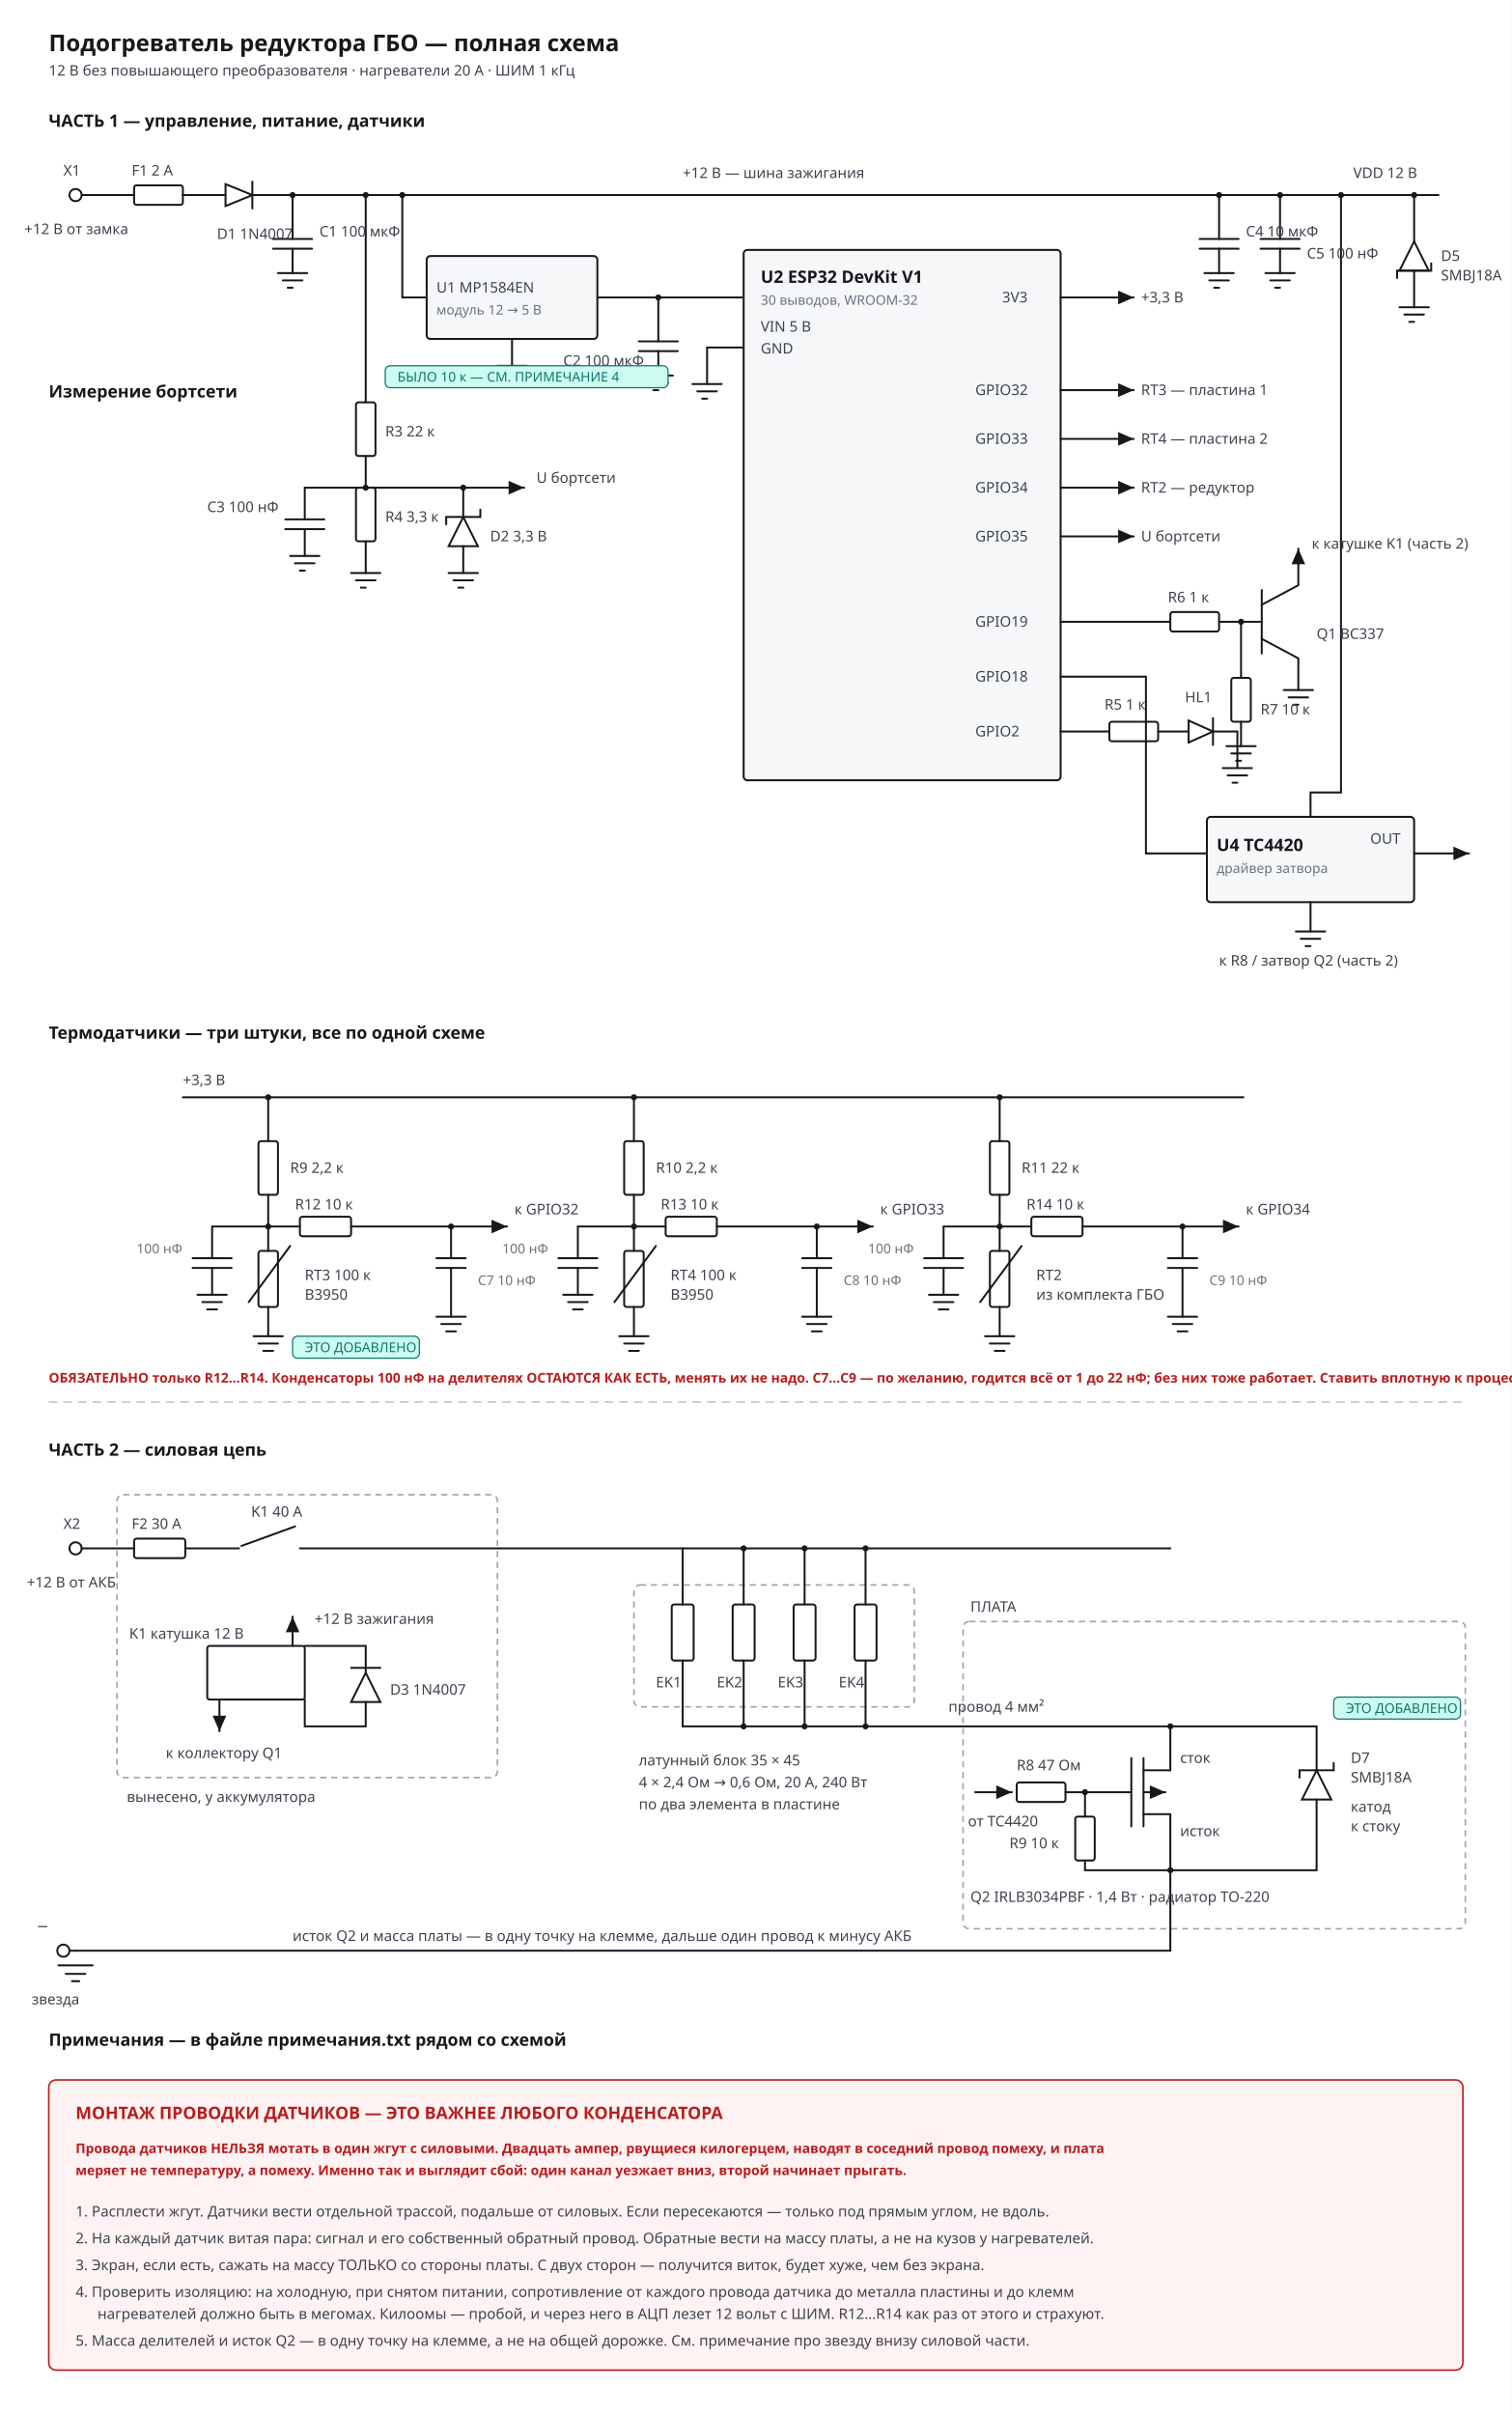
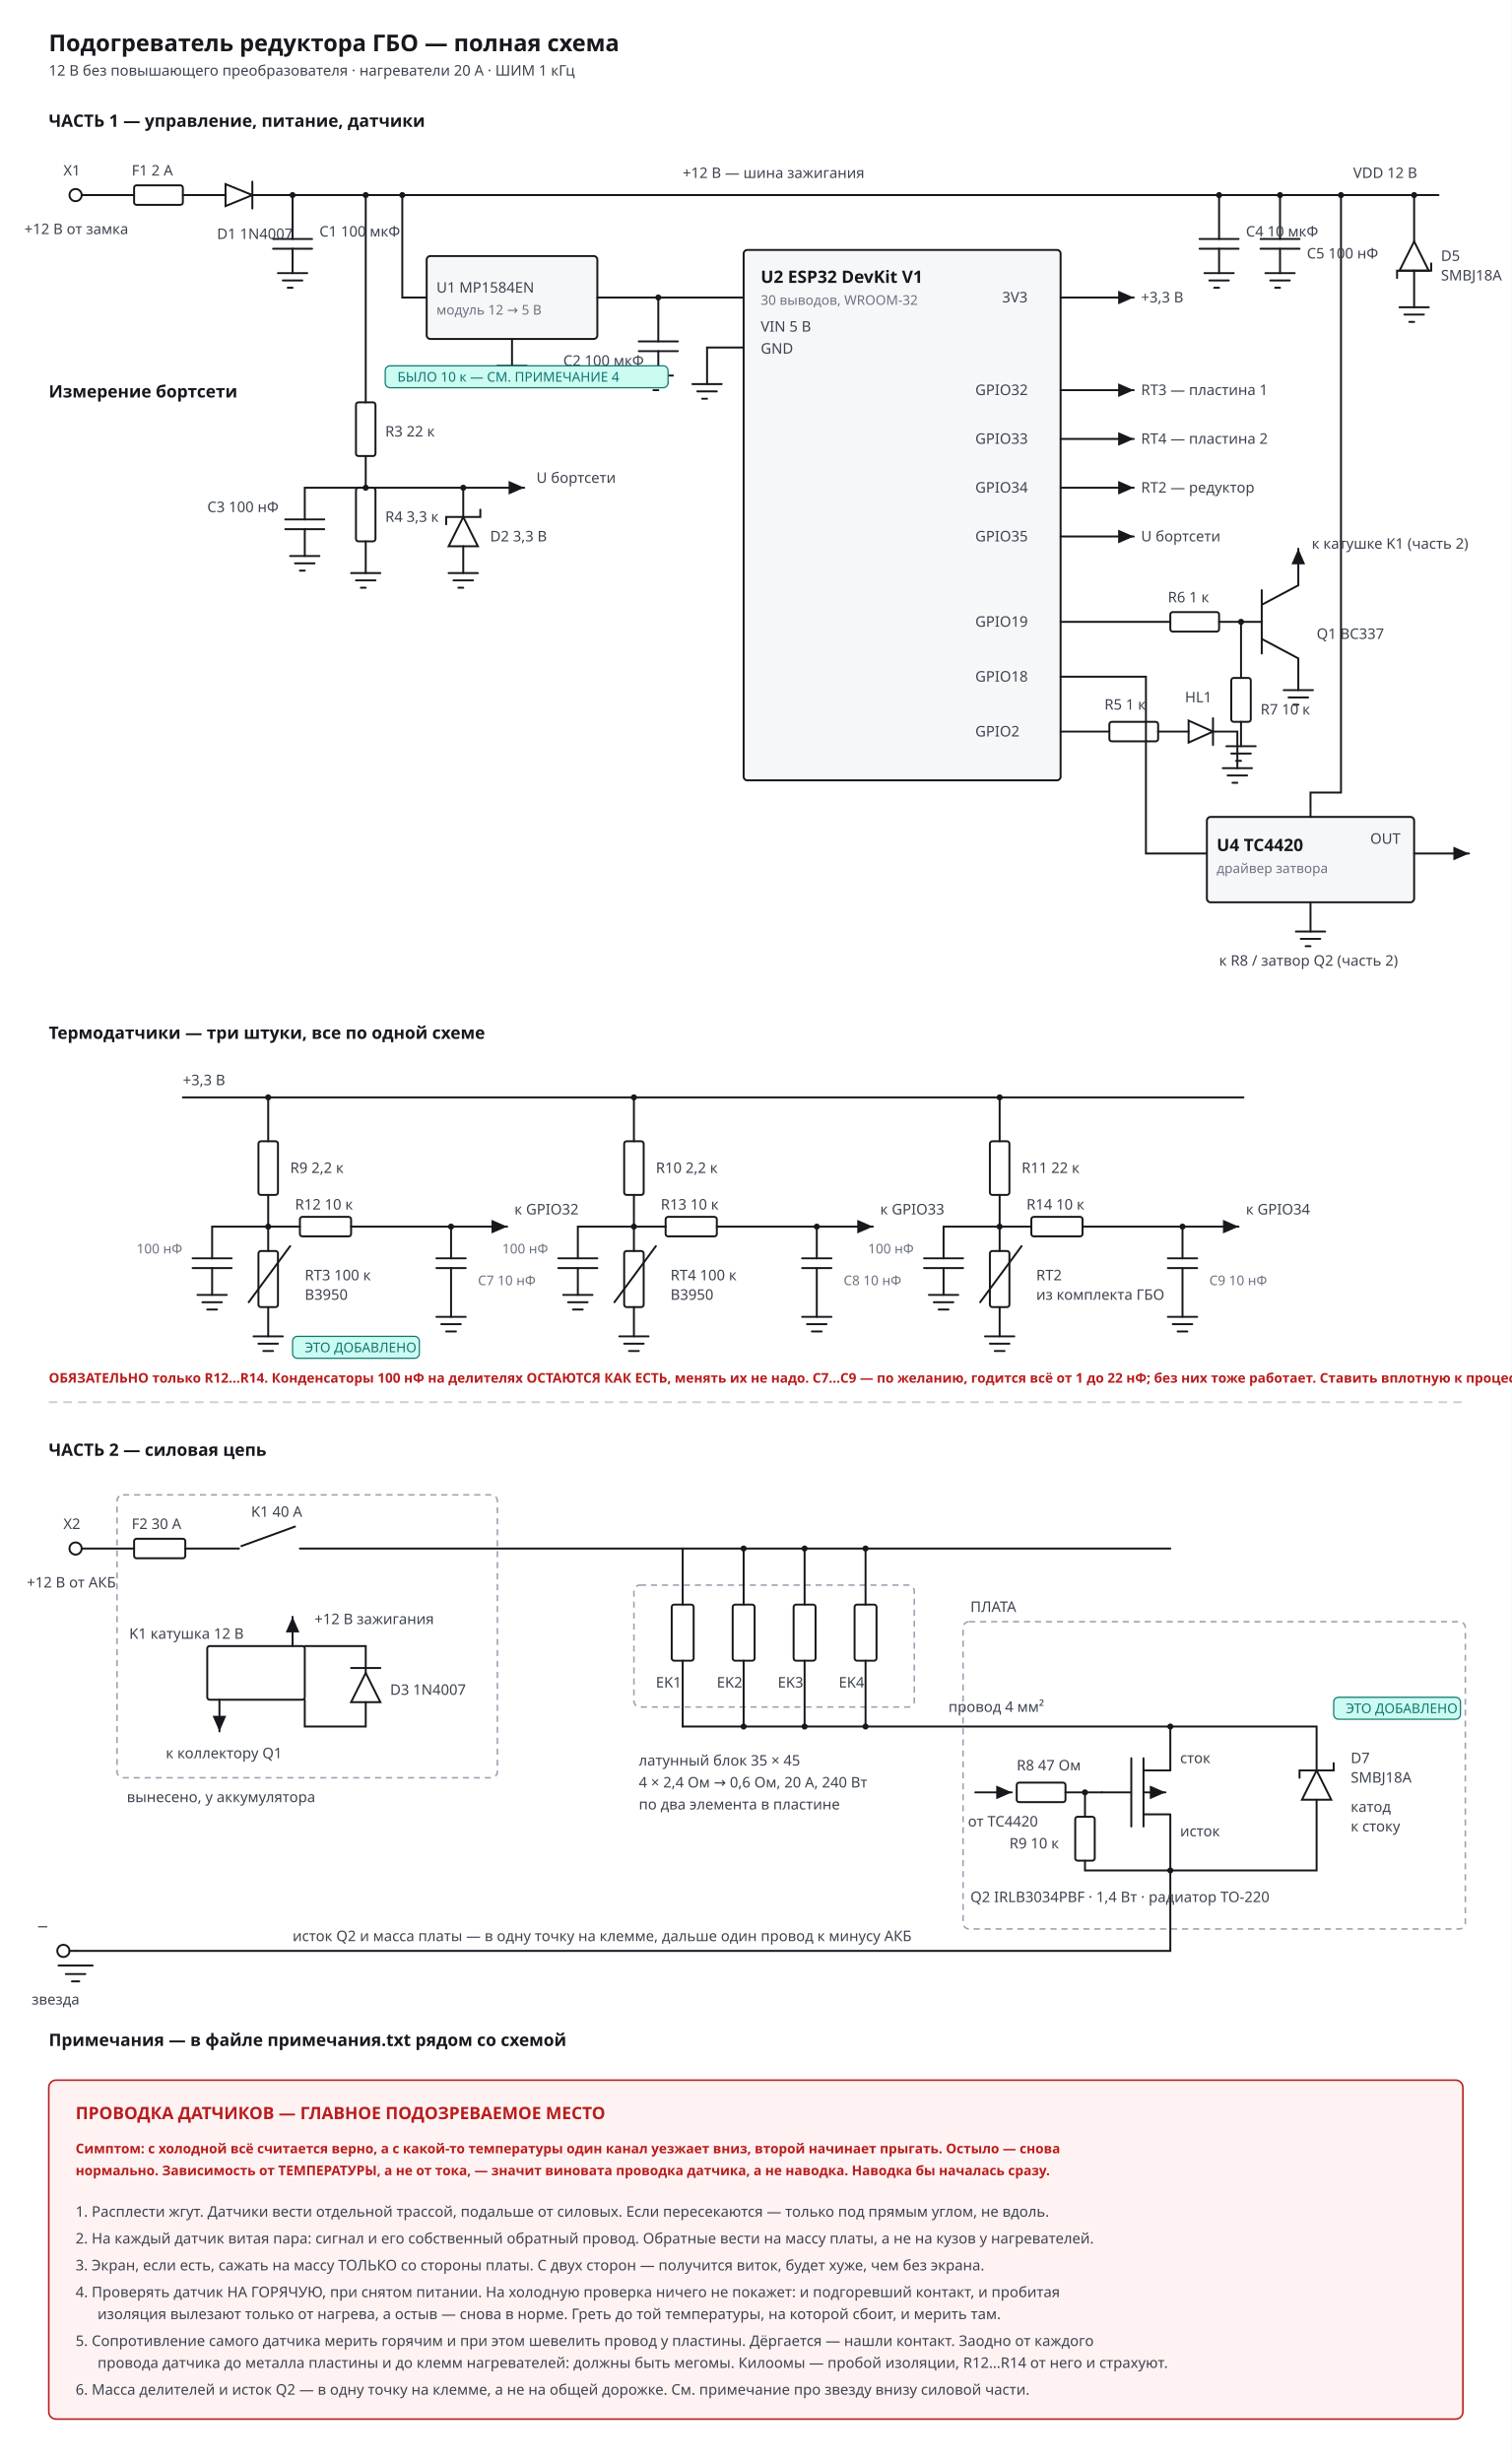
- <svg xmlns="http://www.w3.org/2000/svg" width="1240" height="1980" viewBox="0 0 1240 1980">
+ <svg xmlns="http://www.w3.org/2000/svg" width="1240" height="2020" viewBox="0 0 1240 2020">
  <style>
  .wire { stroke:#16181d; stroke-width:1.6; fill:none; stroke-linecap:round; }
  .dot  { fill:#16181d; }
  .box  { stroke:#9aa3b2; stroke-width:1.3; fill:none; stroke-dasharray:5 4; }
  .ic   { stroke:#16181d; stroke-width:1.6; fill:#f6f7f9; }
  .h    { font:600 19px system-ui,"Segoe UI",sans-serif; fill:#16181d; }
  .h2   { font:600 14px system-ui,"Segoe UI",sans-serif; fill:#16181d; }
  .s    { font:12px system-ui,"Segoe UI",sans-serif; fill:#3d434e; }
  .ss   { font:11px system-ui,"Segoe UI",sans-serif; fill:#6b7280; }
  .n    { font:500 11px system-ui,"Segoe UI",sans-serif; fill:#0f766e; }
  .nbox { fill:#ccfbf1; stroke:#0f766e; stroke-width:1; }
  .w    { font:600 11px system-ui,"Segoe UI",sans-serif; fill:#b91c1c; }
  .wh   { font:600 14px system-ui,"Segoe UI",sans-serif; fill:#b91c1c; }
  .wbox { fill:#fef2f2; stroke:#b91c1c; stroke-width:1.3; }
</style>
-   <rect width="1240" height="1980" fill="#ffffff" />
+   <rect width="1240" height="2020" fill="#ffffff" />
  <defs>
    <marker id="ar" markerWidth="9" markerHeight="9" refX="8" refY="4.5" orient="auto">
      <path d="M0,1 L8,4.5 L0,8 z" fill="#16181d" />
    </marker>
  </defs>
  <text class="h" x="40" y="42">Подогреватель редуктора ГБО — полная схема</text>
  <text class="s" x="40" y="62">12 В без повышающего преобразователя · нагреватели 20 А · ШИМ 1 кГц</text>
  <text class="h2" x="40" y="104">ЧАСТЬ 1 — управление, питание, датчики</text>
  <g class="wire">
    <circle cx="62" cy="160" r="5" />
    <path d="M67 160 H110" />
    <rect x="110" y="152" width="40" height="16" rx="2" />
    <path d="M150 160 H185" />
    <path d="M185 151 V169 L207 160 z" />
    <path d="M207 149 V171" />
    <path d="M207 160 H1180" />
    <path d="M240 160 V196" />
    <path d="M224 196 H256 M224 204 H256" />
    <path d="M240 204 V224" />
    <path d="M228 224 H252 M232 230 H248 M236 236 H240" />
    <path d="M1000 160 V196" />
    <path d="M984 196 H1016 M984 204 H1016" />
    <path d="M1000 204 V224" />
    <path d="M988 224 H1012 M992 230 H1008 M996 236 H1000" />
    <path d="M1050 160 V196" />
    <path d="M1034 196 H1066 M1034 204 H1066" />
    <path d="M1050 204 V224" />
    <path d="M1038 224 H1062 M1042 230 H1058 M1046 236 H1050" />
    <path d="M1160 160 V198" />
    <path d="M1148 222 H1172 L1160 198 z" />
    <path d="M1146 228 L1146 222 L1174 222 L1174 216" />
    <path d="M1160 222 V252" />
    <path d="M1148 252 H1172 M1152 258 H1168 M1156 264 H1160" />
    <path d="M330 160 V244 H350" />
    <rect class="ic" x="350" y="210" width="140" height="68" rx="3" />
    <path d="M490 244 H540" />
    <path d="M420 278 V300" />
    <path d="M408 300 H432 M412 306 H428 M416 312 H420" />
    <path d="M540 244 V280" />
    <path d="M524 280 H556 M524 288 H556" />
    <path d="M540 288 V308" />
    <path d="M528 308 H552 M532 314 H548 M536 320 H540" />
    <path d="M540 244 H610" />
    <rect class="ic" x="610" y="205" width="260" height="435" rx="3" />
    <path d="M610 285 H580 V315" />
    <path d="M568 315 H592 M572 321 H588 M576 327 H580" />
    <path d="M870 244 H930" marker-end="url(#ar)" />
    <path d="M870 320 H930" marker-end="url(#ar)" />
    <path d="M870 360 H930" marker-end="url(#ar)" />
    <path d="M870 400 H930" marker-end="url(#ar)" />
    <path d="M870 440 H930" marker-end="url(#ar)" />
    <path d="M870 510 H960" />
    <rect x="960" y="502" width="40" height="16" rx="2" />
    <path d="M1000 510 H1035" />
    <path d="M1035 484 V536" />
    <path d="M1035 496 L1065 480 V450" marker-end="url(#ar)" />
    <path d="M1035 524 L1065 540 V566" />
    <path d="M1053 566 H1077 M1057 572 H1073 M1061 578 H1065" />
    <path d="M1018 510 V556" />
    <rect x="1010" y="556" width="16" height="36" rx="2" />
    <path d="M1018 592 V612" />
    <path d="M1006 612 H1030 M1010 618 H1026 M1014 624 H1018" />
    <path d="M870 555 H940 V700 H990" />
    <rect class="ic" x="990" y="670" width="170" height="70" rx="3" />
    <path d="M1100 160 V650 H1075 V670" />
    <path d="M1075 740 V764" />
    <path d="M1063 764 H1087 M1067 770 H1083 M1071 776 H1075" />
    <path d="M1160 700 H1205" marker-end="url(#ar)" />
    <path d="M870 600 H910" />
    <rect x="910" y="592" width="40" height="16" rx="2" />
    <path d="M950 600 H975" />
    <path d="M975 591 V609 L995 600 z" />
    <path d="M995 589 V611" />
    <path d="M995 600 H1015 V630" />
    <path d="M1003 630 H1027 M1007 636 H1023 M1011 642 H1015" />
    <path d="M300 160 V330" />
    <rect x="292" y="330" width="16" height="44" rx="2" />
    <path d="M300 374 V400" />
    <rect x="292" y="400" width="16" height="44" rx="2" />
    <path d="M300 444 V470" />
    <path d="M288 470 H312 M292 476 H308 M296 482 H300" />
    <path d="M300 400 H430" marker-end="url(#ar)" />
    <path d="M300 400 H250 V426" />
    <path d="M234 426 H266 M234 434 H266" />
    <path d="M250 434 V456" />
    <path d="M238 456 H262 M242 462 H258 M246 468 H250" />
    <path d="M380 400 V424" />
    <path d="M368 448 H392 L380 424 z" />
    <path d="M366 430 L366 424 L394 424 L394 418" />
    <path d="M380 448 V470" />
    <path d="M368 470 H392 M372 476 H388 M376 482 H380" />
  </g>
  <g class="dot">
    <circle cx="240" cy="160" r="2.5" />
    <circle cx="300" cy="160" r="2.5" />
    <circle cx="330" cy="160" r="2.5" />
    <circle cx="1000" cy="160" r="2.5" />
    <circle cx="1050" cy="160" r="2.5" />
    <circle cx="1100" cy="160" r="2.5" />
    <circle cx="1160" cy="160" r="2.5" />
    <circle cx="540" cy="244" r="2.5" />
    <circle cx="300" cy="400" r="2.5" />
    <circle cx="380" cy="400" r="2.5" />
    <circle cx="1018" cy="510" r="2.5" />
  </g>
  <text class="s" x="52" y="144">X1</text>
  <text class="s" x="20" y="192">+12 В от замка</text>
  <text class="s" x="108" y="144">F1  2 А</text>
  <text class="s" x="178" y="196">D1 1N4007</text>
  <text class="s" x="262" y="194">C1 100 мкФ</text>
  <text class="s" x="560" y="146">+12 В — шина зажигания</text>
  <text class="s" x="1022" y="194">C4 10 мкФ</text>
  <text class="s" x="1072" y="212">C5 100 нФ</text>
  <text class="s" x="1182" y="214">D5</text>
  <text class="s" x="1182" y="230">SMBJ18A</text>
  <text class="s" x="358" y="240">U1  MP1584EN</text>
  <text class="ss" x="358" y="258">модуль 12 → 5 В</text>
  <text class="s" x="462" y="300">C2 100 мкФ</text>
  <text class="h2" x="624" y="232">U2   ESP32 DevKit V1</text>
  <text class="ss" x="624" y="250">30 выводов, WROOM-32</text>
  <text class="s" x="624" y="272">VIN 5 В</text>
  <text class="s" x="624" y="290">GND</text>
  <text class="s" x="822" y="248">3V3</text>
  <text class="s" x="800" y="324">GPIO32</text>
  <text class="s" x="800" y="364">GPIO33</text>
  <text class="s" x="800" y="404">GPIO34</text>
  <text class="s" x="800" y="444">GPIO35</text>
  <text class="s" x="800" y="514">GPIO19</text>
  <text class="s" x="800" y="559">GPIO18</text>
  <text class="s" x="800" y="604">GPIO2</text>
  <text class="s" x="936" y="248">+3,3 В</text>
  <text class="s" x="936" y="324">RT3 — пластина 1</text>
  <text class="s" x="936" y="364">RT4 — пластина 2</text>
  <text class="s" x="936" y="404">RT2 — редуктор</text>
  <text class="s" x="936" y="444">U бортсети</text>
  <text class="s" x="958" y="494">R6 1 к</text>
  <text class="s" x="1076" y="450">к катушке K1 (часть 2)</text>
  <text class="s" x="1080" y="524">Q1  BC337</text>
  <text class="s" x="1034" y="586">R7 10 к</text>
  <text class="s" x="906" y="582">R5 1 к</text>
  <text class="s" x="972" y="576">HL1</text>
  <text class="h2" x="998" y="698">U4  TC4420</text>
  <text class="ss" x="998" y="716">драйвер затвора</text>
  <text class="s" x="1110" y="146">VDD 12 В</text>
  <text class="s" x="1124" y="692">OUT</text>
  <text class="s" x="1000" y="792">к R8 / затвор Q2 (часть 2)</text>
  <text class="h2" x="40" y="326">Измерение бортсети</text>
  <text class="s" x="316" y="358">R3  22 к</text>
  <text class="s" x="316" y="428">R4  3,3 к</text>
  <text class="s" x="170" y="420">C3 100 нФ</text>
  <text class="s" x="402" y="444">D2  3,3 В</text>
  <text class="s" x="440" y="396">U бортсети</text>
  <rect class="nbox" x="316" y="300" width="232" height="18" rx="4" />
  <text class="n" x="326" y="313">БЫЛО 10 к — СМ. ПРИМЕЧАНИЕ 4</text>
  <text class="h2" x="40" y="852">Термодатчики — три штуки, все по одной схеме</text>
  <g class="wire">
    <path d="M150 900 H1020" />
    <path d="M220 900 V936" />
    <rect x="212" y="936" width="16" height="44" rx="2" />
    <path d="M220 980 V1006" />
    <path d="M220 1006 H174 V1032" />
    <path d="M158 1032 H190 M158 1040 H190" />
    <path d="M174 1040 V1062" />
    <path d="M162 1062 H186 M166 1068 H182 M170 1074 H178" />
    <path d="M220 1006 H246" />
    <rect x="246" y="998" width="42" height="16" rx="2" />
    <path d="M288 1006 H416" marker-end="url(#ar)" />
    <path d="M370 1006 V1032" />
    <path d="M358 1032 H382 M358 1040 H382" />
    <path d="M370 1040 V1080" />
    <path d="M358 1080 H382 M362 1086 H378 M366 1092 H374" />
    <path d="M220 1006 V1026" />
    <rect x="212" y="1026" width="16" height="46" rx="2" />
    <path d="M204 1068 L238 1022" />
    <path d="M220 1072 V1096" />
    <path d="M208 1096 H232 M212 1102 H228 M216 1108 H224" />
    <path d="M520 900 V936" />
    <rect x="512" y="936" width="16" height="44" rx="2" />
    <path d="M520 980 V1006" />
    <path d="M520 1006 H474 V1032" />
    <path d="M458 1032 H490 M458 1040 H490" />
    <path d="M474 1040 V1062" />
    <path d="M462 1062 H486 M466 1068 H482 M470 1074 H478" />
    <path d="M520 1006 H546" />
    <rect x="546" y="998" width="42" height="16" rx="2" />
    <path d="M588 1006 H716" marker-end="url(#ar)" />
    <path d="M670 1006 V1032" />
    <path d="M658 1032 H682 M658 1040 H682" />
    <path d="M670 1040 V1080" />
    <path d="M658 1080 H682 M662 1086 H678 M666 1092 H674" />
    <path d="M520 1006 V1026" />
    <rect x="512" y="1026" width="16" height="46" rx="2" />
    <path d="M504 1068 L538 1022" />
    <path d="M520 1072 V1096" />
    <path d="M508 1096 H532 M512 1102 H528 M516 1108 H524" />
    <path d="M820 900 V936" />
    <rect x="812" y="936" width="16" height="44" rx="2" />
    <path d="M820 980 V1006" />
    <path d="M820 1006 H774 V1032" />
    <path d="M758 1032 H790 M758 1040 H790" />
    <path d="M774 1040 V1062" />
    <path d="M762 1062 H786 M766 1068 H782 M770 1074 H778" />
    <path d="M820 1006 H846" />
    <rect x="846" y="998" width="42" height="16" rx="2" />
    <path d="M888 1006 H1016" marker-end="url(#ar)" />
    <path d="M970 1006 V1032" />
    <path d="M958 1032 H982 M958 1040 H982" />
    <path d="M970 1040 V1080" />
    <path d="M958 1080 H982 M962 1086 H978 M966 1092 H974" />
    <path d="M820 1006 V1026" />
    <rect x="812" y="1026" width="16" height="46" rx="2" />
    <path d="M804 1068 L838 1022" />
    <path d="M820 1072 V1096" />
    <path d="M808 1096 H832 M812 1102 H828 M816 1108 H824" />
  </g>
  <g class="dot">
    <circle cx="220" cy="900" r="2.5" />
    <circle cx="520" cy="900" r="2.5" />
    <circle cx="820" cy="900" r="2.5" />
    <circle cx="220" cy="1006" r="2.5" />
    <circle cx="520" cy="1006" r="2.5" />
    <circle cx="820" cy="1006" r="2.5" />
    <circle cx="370" cy="1006" r="2.5" />
    <circle cx="670" cy="1006" r="2.5" />
    <circle cx="970" cy="1006" r="2.5" />
  </g>
  <text class="s" x="150" y="890">+3,3 В</text>
  <text class="s" x="238" y="962">R9  2,2 к</text>
  <text class="ss" x="112" y="1028">100 нФ</text>
  <text class="s" x="242" y="992">R12  10 к</text>
  <text class="s" x="250" y="1050">RT3  100 к</text>
  <text class="s" x="250" y="1066">B3950</text>
  <text class="ss" x="392" y="1054">C7  10 нФ</text>
  <text class="s" x="422" y="996">к GPIO32</text>
  <text class="s" x="538" y="962">R10  2,2 к</text>
  <text class="ss" x="412" y="1028">100 нФ</text>
  <text class="s" x="542" y="992">R13  10 к</text>
  <text class="s" x="550" y="1050">RT4  100 к</text>
  <text class="s" x="550" y="1066">B3950</text>
  <text class="ss" x="692" y="1054">C8  10 нФ</text>
  <text class="s" x="722" y="996">к GPIO33</text>
  <text class="s" x="838" y="962">R11  22 к</text>
  <text class="ss" x="712" y="1028">100 нФ</text>
  <text class="s" x="842" y="992">R14  10 к</text>
  <text class="s" x="850" y="1050">RT2</text>
  <text class="s" x="850" y="1066">из комплекта ГБО</text>
  <text class="ss" x="992" y="1054">C9  10 нФ</text>
  <text class="s" x="1022" y="996">к GPIO34</text>
  <rect class="nbox" x="240" y="1096" width="104" height="18" rx="4" />
  <text class="n" x="250" y="1109">ЭТО ДОБАВЛЕНО</text>
  <text class="w" x="40" y="1134">ОБЯЗАТЕЛЬНО только R12…R14. Конденсаторы 100 нФ на делителях ОСТАЮТСЯ КАК ЕСТЬ, менять их не надо. C7…C9 — по желанию, годится всё от 1 до 22 нФ; без них тоже работает. Ставить вплотную к процессору.</text>
  <path d="M40 1150 H1200" stroke="#c7cdd6" stroke-width="1.5" stroke-dasharray="7 5" />
  <text class="h2" x="40" y="1194">ЧАСТЬ 2 — силовая цепь</text>
  <rect class="box" x="96" y="1226" width="312" height="232" rx="5" />
  <rect class="box" x="520" y="1300" width="230" height="100" rx="5" />
  <rect class="box" x="790" y="1330" width="412" height="252" rx="5" />
  <g class="wire">
    <circle cx="62" cy="1270" r="5" />
    <path d="M67 1270 H110" />
    <rect x="110" y="1262" width="42" height="16" rx="2" />
    <path d="M152 1270 H196" />
    <path d="M198 1268 L242 1252" />
    <path d="M246 1270 H960" />
    <rect x="170" y="1350" width="80" height="44" rx="2" />
    <path d="M240 1350 V1326" marker-end="url(#ar)" />
    <path d="M180 1394 V1420" marker-end="url(#ar)" />
    <path d="M250 1350 H300 V1372" />
    <path d="M288 1396 H312 L300 1372 z" />
    <path d="M288 1368 H312" />
    <path d="M300 1396 V1416 H250 V1394" />
    <path d="M560 1270 V1316 M610 1270 V1316 M660 1270 V1316 M710 1270 V1316" />
    <rect x="551" y="1316" width="18" height="46" rx="2" />
    <rect x="601" y="1316" width="18" height="46" rx="2" />
    <rect x="651" y="1316" width="18" height="46" rx="2" />
    <rect x="701" y="1316" width="18" height="46" rx="2" />
    <path d="M560 1362 V1416 M610 1362 V1416 M660 1362 V1416 M710 1362 V1416" />
    <path d="M560 1416 H960" />
    <path d="M960 1416 V1452" />
    <path d="M938 1442 V1498 M928 1442 V1498 M904 1470 H928" />
    <path d="M938 1452 H960 M938 1488 H960 M960 1488 V1534" />
    <path d="M938 1470 H956" marker-end="url(#ar)" />
    <path d="M800 1470 H830" marker-end="url(#ar)" />
    <rect x="834" y="1462" width="40" height="16" rx="2" />
    <path d="M874 1470 H904" />
    <path d="M890 1470 V1490" />
    <rect x="882" y="1490" width="16" height="36" rx="2" />
    <path d="M890 1526 V1534 H960" />
    <path d="M960 1416 H1080 V1452" />
    <path d="M1068 1476 H1092 L1080 1452 z" />
    <path d="M1066 1458 L1066 1452 L1094 1452 L1094 1446" />
    <path d="M1080 1476 V1534 H960" />
    <path d="M960 1534 V1600 H62" />
    <circle cx="52" cy="1600" r="5" />
    <path d="M57 1600 H62" />
    <path d="M48 1612 H76 M54 1619 H70 M59 1625 H65" />
  </g>
  <g class="dot">
    <circle cx="610" cy="1416" r="2.5" />
    <circle cx="660" cy="1416" r="2.5" />
    <circle cx="710" cy="1416" r="2.5" />
    <circle cx="610" cy="1270" r="2.5" />
    <circle cx="660" cy="1270" r="2.5" />
    <circle cx="710" cy="1270" r="2.5" />
    <circle cx="960" cy="1416" r="2.5" />
    <circle cx="960" cy="1534" r="2.5" />
    <circle cx="890" cy="1470" r="2.5" />
  </g>
  <text class="s" x="52" y="1254">X2</text>
  <text class="s" x="22" y="1302">+12 В от АКБ</text>
  <text class="s" x="108" y="1254">F2  30 А</text>
  <text class="s" x="206" y="1244">K1  40 А</text>
  <text class="s" x="106" y="1344">K1 катушка 12 В</text>
  <text class="s" x="320" y="1390">D3 1N4007</text>
  <text class="s" x="258" y="1332">+12 В зажигания</text>
  <text class="s" x="136" y="1442">к коллектору Q1</text>
  <text class="s" x="104" y="1478">вынесено, у аккумулятора</text>
  <text class="s" x="538" y="1384">EK1</text>
  <text class="s" x="588" y="1384">EK2</text>
  <text class="s" x="638" y="1384">EK3</text>
  <text class="s" x="688" y="1384">EK4</text>
  <text class="s" x="524" y="1448">латунный блок 35 × 45</text>
  <text class="s" x="524" y="1466">4 × 2,4 Ом → 0,6 Ом,  20 А,  240 Вт</text>
  <text class="s" x="524" y="1484">по два элемента в пластине</text>
  <text class="s" x="778" y="1404">провод 4 мм²</text>
  <text class="s" x="796" y="1322">ПЛАТА</text>
  <text class="s" x="794" y="1498">от TC4420</text>
  <text class="s" x="834" y="1452">R8 47 Ом</text>
  <text class="s" x="828" y="1516">R9 10 к</text>
  <text class="s" x="968" y="1446">сток</text>
  <text class="s" x="968" y="1506">исток</text>
  <text class="s" x="796" y="1560">Q2  IRLB3034PBF  ·  1,4 Вт  ·  радиатор TO-220</text>
  <text class="s" x="1108" y="1446">D7</text>
  <text class="s" x="1108" y="1462">SMBJ18A</text>
  <text class="s" x="1108" y="1486">катод</text>
  <text class="s" x="1108" y="1502">к стоку</text>
  <rect class="nbox" x="1094" y="1392" width="104" height="18" rx="4" />
  <text class="n" x="1104" y="1405">ЭТО ДОБАВЛЕНО</text>
  <text class="s" x="240" y="1592">исток Q2 и масса платы — в одну точку на клемме, дальше один провод к минусу АКБ</text>
  <text class="s" x="30" y="1584">−</text>
  <text class="s" x="26" y="1644">звезда</text>
  <text class="h2" x="40" y="1678">Примечания — в файле примечания.txt рядом со схемой</text>
-   <rect class="wbox" x="40" y="1706" width="1160" height="238" rx="6" />
-   <text class="wh" x="62" y="1738">МОНТАЖ ПРОВОДКИ ДАТЧИКОВ — ЭТО ВАЖНЕЕ ЛЮБОГО КОНДЕНСАТОРА</text>
-   <text class="w" x="62" y="1766">Провода датчиков НЕЛЬЗЯ мотать в один жгут с силовыми. Двадцать ампер, рвущиеся килогерцем, наводят в соседний провод помеху, и плата</text>
-   <text class="w" x="62" y="1784">меряет не температуру, а помеху. Именно так и выглядит сбой: один канал уезжает вниз, второй начинает прыгать.</text>
+   <rect class="wbox" x="40" y="1706" width="1160" height="278" rx="6" />
+   <text class="wh" x="62" y="1738">ПРОВОДКА ДАТЧИКОВ — ГЛАВНОЕ ПОДОЗРЕВАЕМОЕ МЕСТО</text>
+   <text class="w" x="62" y="1766">Симптом: с холодной всё считается верно, а с какой-то температуры один канал уезжает вниз, второй начинает прыгать. Остыло — снова</text>
+   <text class="w" x="62" y="1784">нормально. Зависимость от ТЕМПЕРАТУРЫ, а не от тока, — значит виновата проводка датчика, а не наводка. Наводка бы началась сразу.</text>
  <text class="s" x="62" y="1818">1.  Расплести жгут. Датчики вести отдельной трассой, подальше от силовых. Если пересекаются — только под прямым углом, не вдоль.</text>
  <text class="s" x="62" y="1840">2.  На каждый датчик витая пара: сигнал и его собственный обратный провод. Обратные вести на массу платы, а не на кузов у нагревателей.</text>
  <text class="s" x="62" y="1862">3.  Экран, если есть, сажать на массу ТОЛЬКО со стороны платы. С двух сторон — получится виток, будет хуже, чем без экрана.</text>
-   <text class="s" x="62" y="1884">4.  Проверить изоляцию: на холодную, при снятом питании, сопротивление от каждого провода датчика до металла пластины и до клемм</text>
-   <text class="s" x="80" y="1902">нагревателей должно быть в мегомах. Килоомы — пробой, и через него в АЦП лезет 12 вольт с ШИМ. R12…R14 как раз от этого и страхуют.</text>
-   <text class="s" x="62" y="1924">5.  Масса делителей и исток Q2 — в одну точку на клемме, а не на общей дорожке. См. примечание про звезду внизу силовой части.</text>
+   <text class="s" x="62" y="1884">4.  Проверять датчик НА ГОРЯЧУЮ, при снятом питании. На холодную проверка ничего не покажет: и подгоревший контакт, и пробитая</text>
+   <text class="s" x="80" y="1902">изоляция вылезают только от нагрева, а остыв — снова в норме. Греть до той температуры, на которой сбоит, и мерить там.</text>
+   <text class="s" x="62" y="1924">5.  Сопротивление самого датчика мерить горячим и при этом шевелить провод у пластины. Дёргается — нашли контакт. Заодно от каждого</text>
+   <text class="s" x="80" y="1942">провода датчика до металла пластины и до клемм нагревателей: должны быть мегомы. Килоомы — пробой изоляции, R12…R14 от него и страхуют.</text>
+   <text class="s" x="62" y="1964">6.  Масса делителей и исток Q2 — в одну точку на клемме, а не на общей дорожке. См. примечание про звезду внизу силовой части.</text>
</svg>
